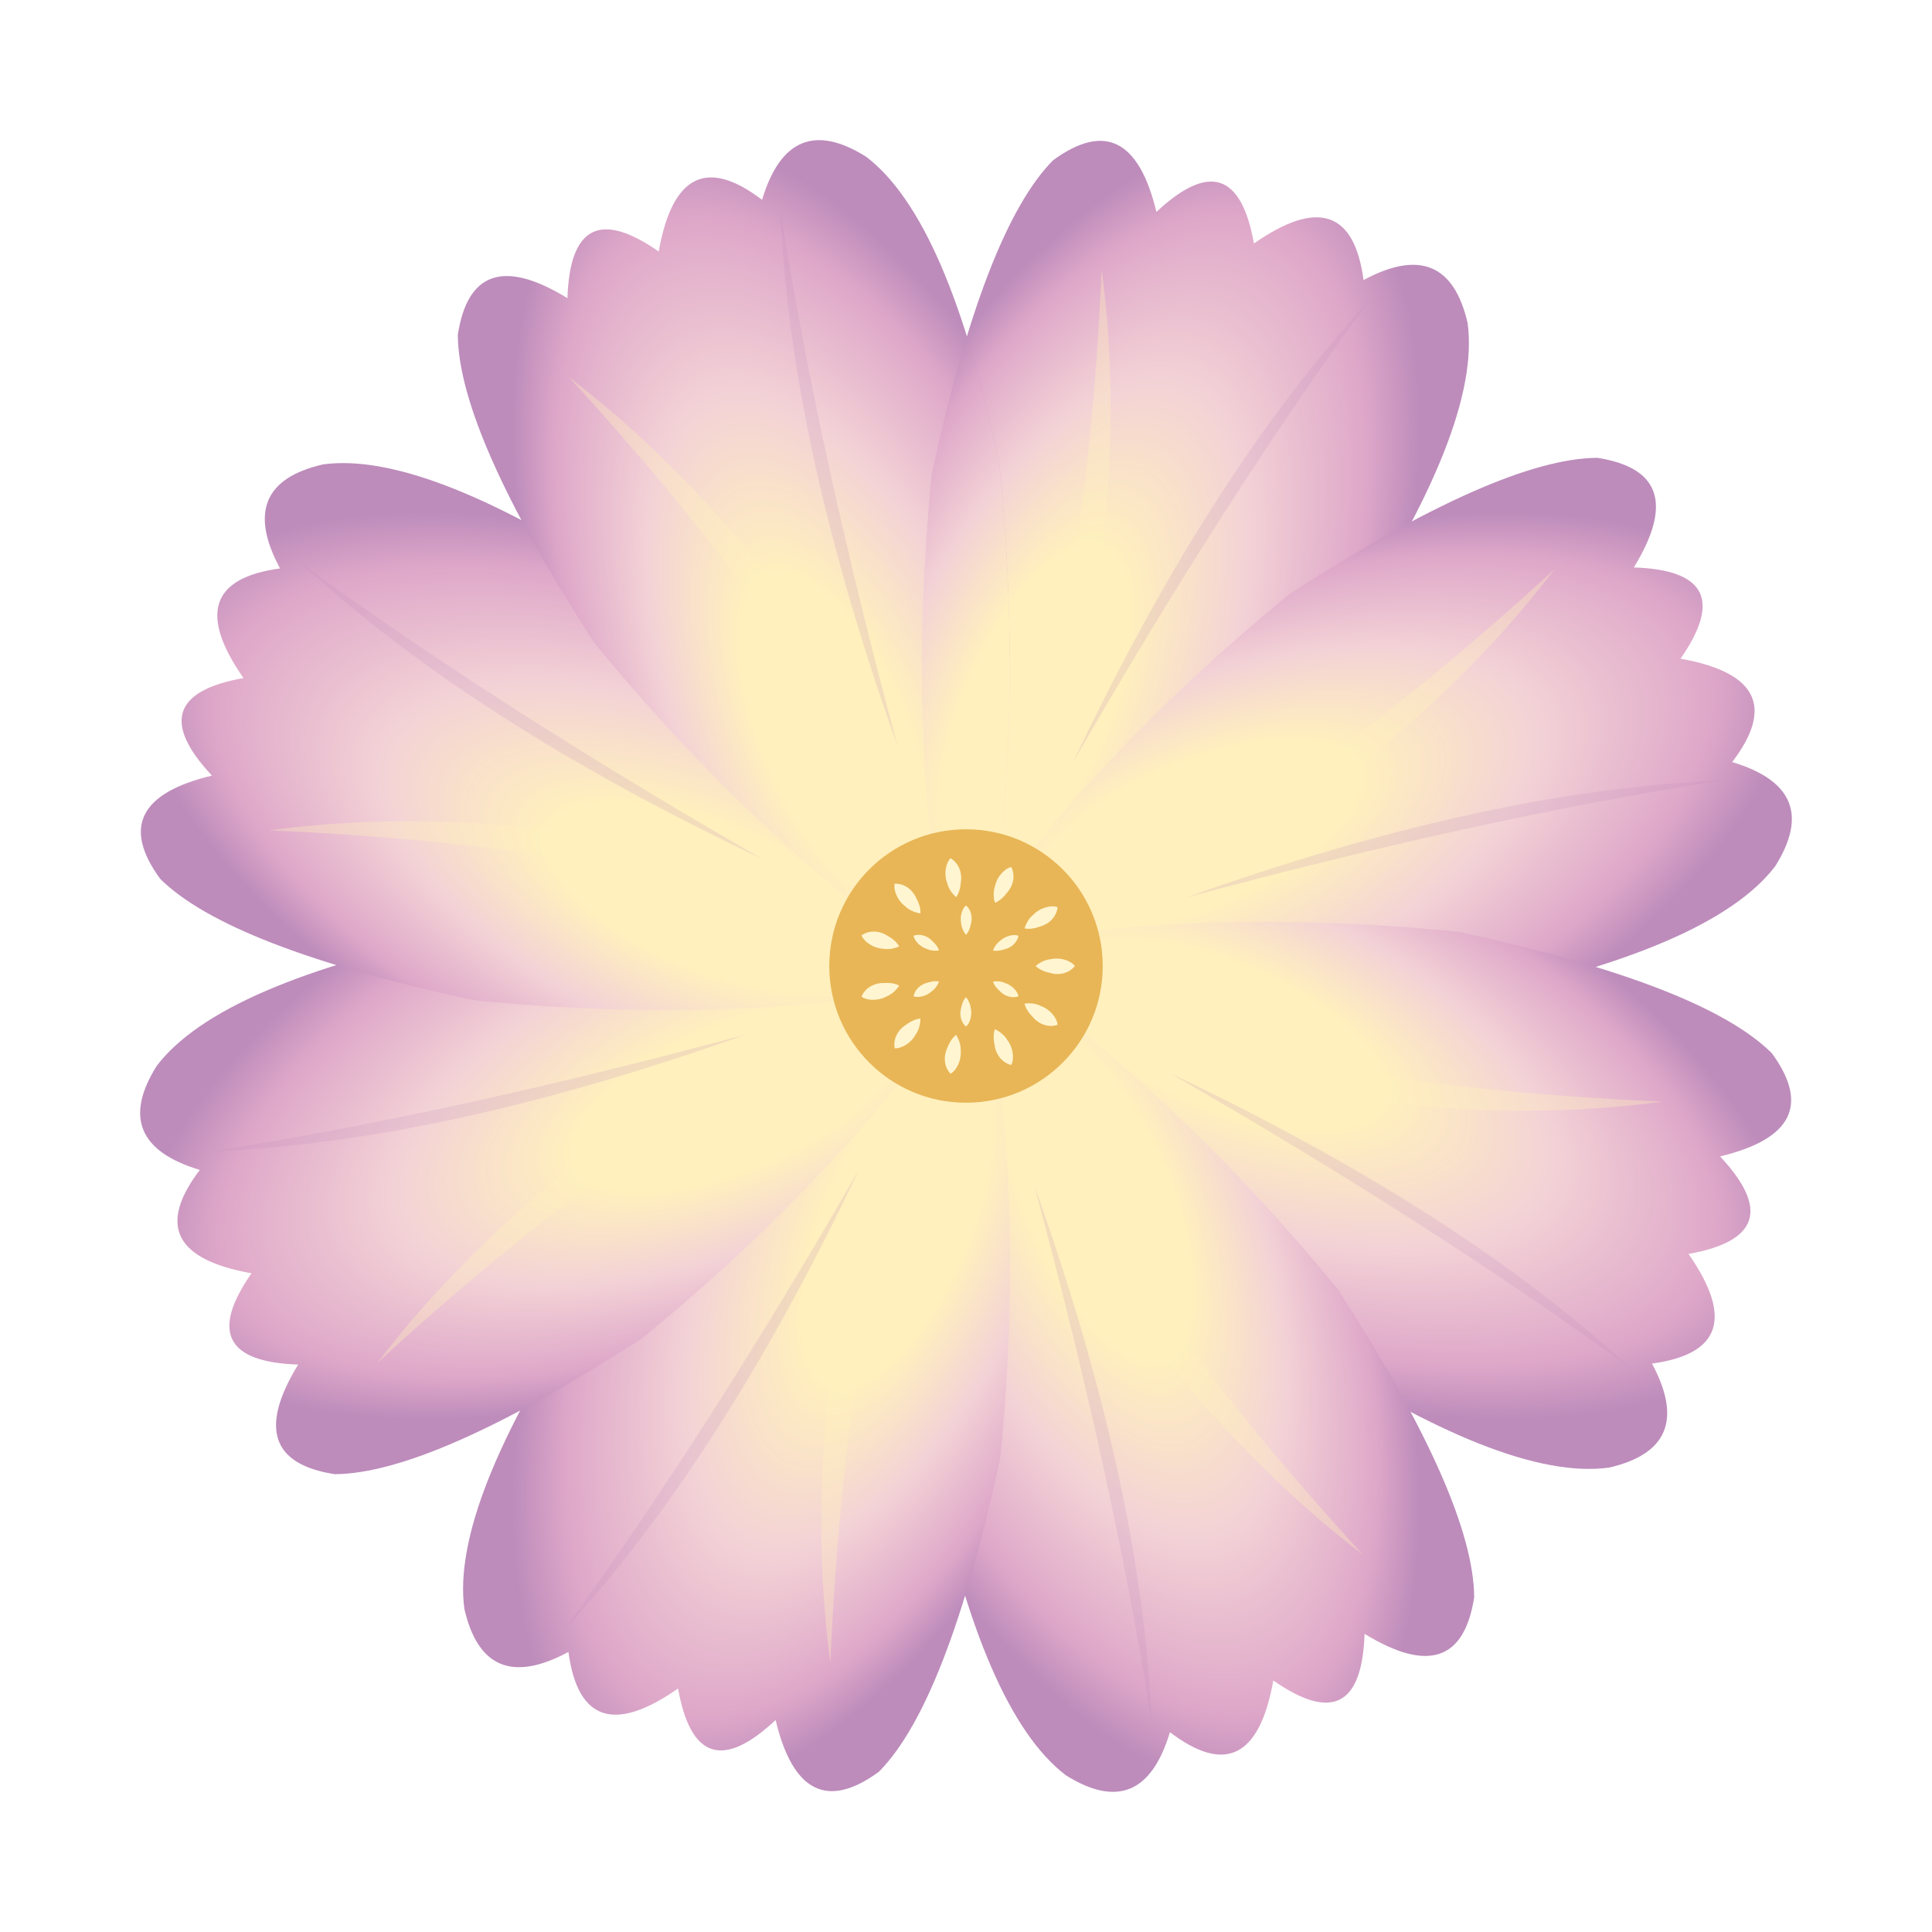
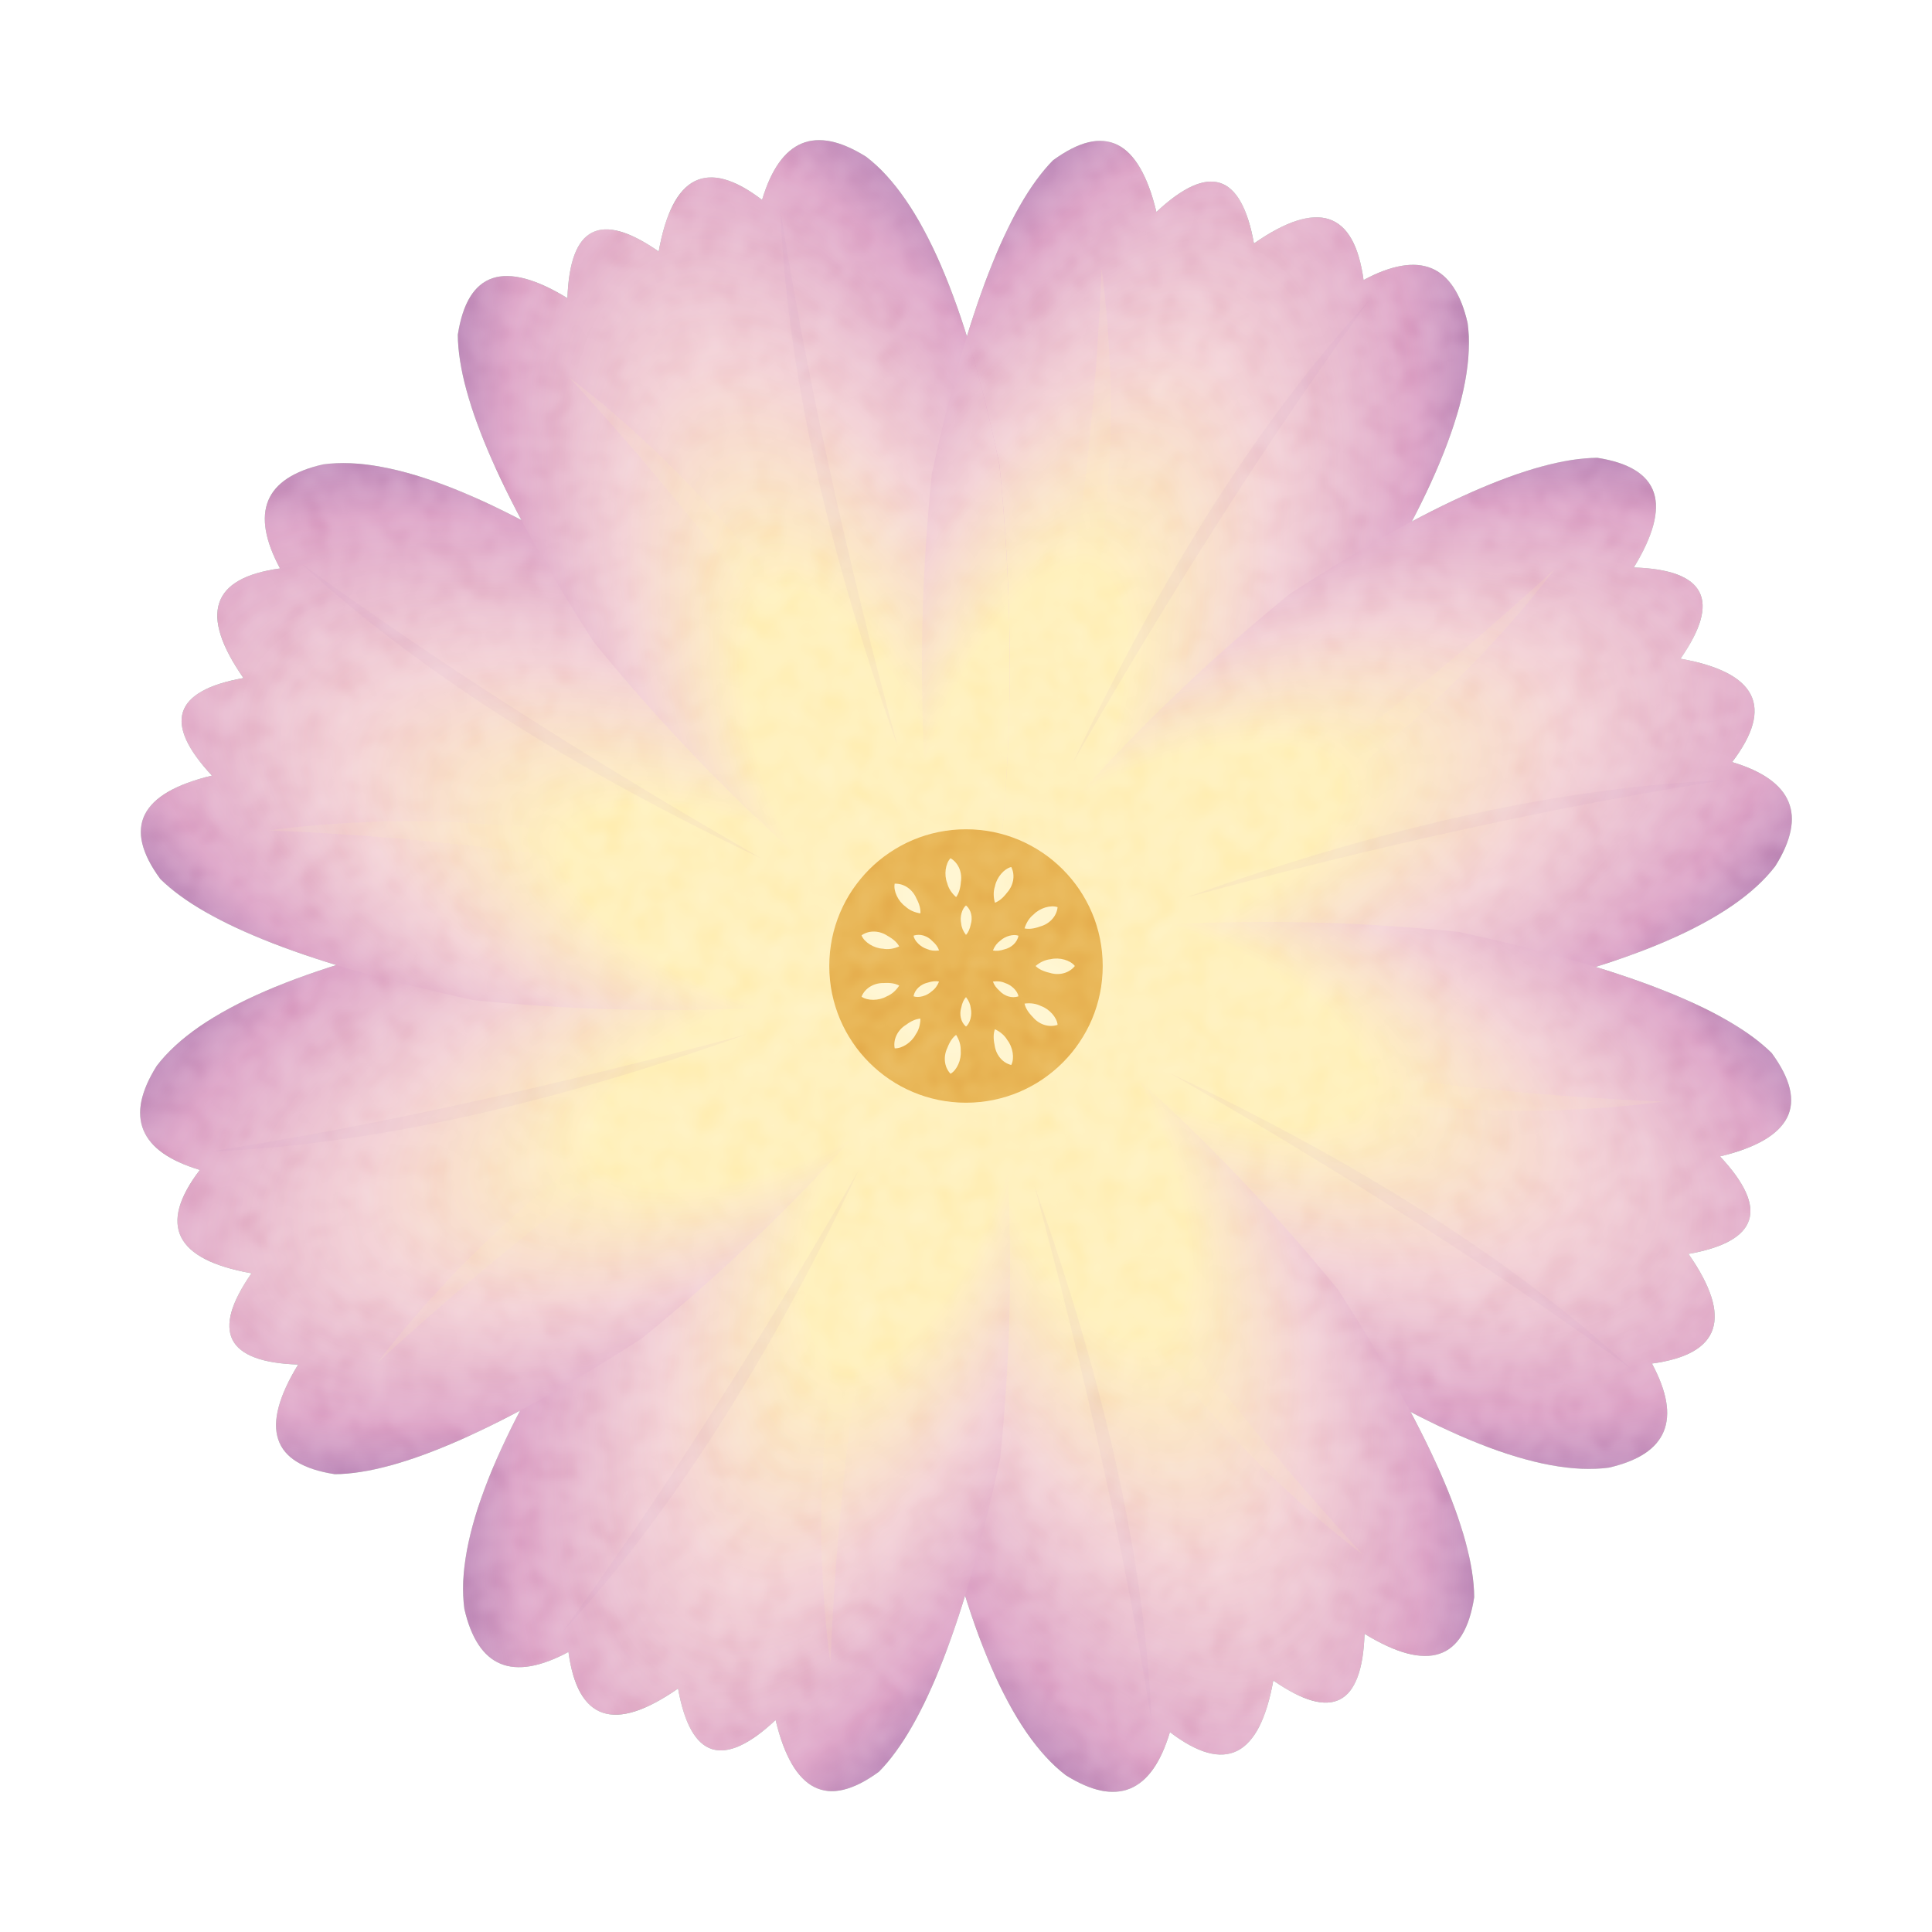
<svg xmlns="http://www.w3.org/2000/svg" viewBox="-1.18 -1.18 2.36 2.36" width="512" height="512" role="img">
  <defs>
-     <radialGradient id="ink0" gradientUnits="userSpaceOnUse" cx=".20" cy="0" r=".88" fx=".36" fy="-.13" gradientTransform="scale(1 1.30)">
+     <filter id="paper" x="-2%" y="-2%" width="104%" height="104%" color-interpolation-filters="sRGB">
+       <feTurbulence type="fractalNoise" baseFrequency="27" numOctaves="2" seed="19" />
+       <feColorMatrix values=".23 .17 .10 0 .25  .23 .17 .10 0 .25  .23 .17 .10 0 .25  0 0 0 0 1" />
+       <feBlend in2="SourceGraphic" mode="soft-light" />
+       <feComposite in2="SourceGraphic" operator="in" />
+     </filter>
+     <radialGradient id="ink0" gradientUnits="userSpaceOnUse" cx=".20" cy="0" r="1.02" fx=".28" fy="-.13" gradientTransform="scale(1 1.30)">
      <stop offset="0" stop-color="#fff0bd" />
      <stop offset=".24" stop-color="#fff0bd" />
      <stop offset=".55" stop-color="#f3d2d6" />
      <stop offset=".86" stop-color="#dea7c9" />
      <stop offset="1" stop-color="#bd8cbb" />
    </radialGradient>
    <path id="outline0" d="M-.04 0Q.22 -.54 .54 -.84Q.84 -1.01 .95 -.87Q1.05 -.68 .94 -.43Q1.06 -.26 .95 -.04Q1.07 .20 .96 .40Q1.05 .63 .96 .83Q.85 1.03 .55 .85Q.22 .54 -.04 0Z" />
    <clipPath id="cut0">
      <use href="#outline0" />
    </clipPath>
    <g id="petal0">
      <use href="#outline0" fill="url(#ink0)" />
      <g clip-path="url(#cut0)">
-         <path d="M.02 .06Q.44 -.07 .85 -.54Q.63 -.14 .32 .022Z" fill="#fff0bd" opacity=".35" />
-         <path d="M.28 .08Q.67 .14 .94 .45Q.65 .23 .28 .08Z" fill="#bd8cbb" opacity=".20" />
+         <path d="M.02 .06Q.44 -.07 .85 -.54Q.63 -.14 .32 .022Z" fill="#fff0bd" opacity=".13" />
+         <path d="M.28 .08Q.67 .14 .94 .45Q.65 .23 .28 .08Z" fill="#bd8cbb" opacity=".08" />
      </g>
    </g>
    <clipPath id="seam0">
      <path d="M-.04 0Q.22 -.54 .54 -.84Q.84 -1.01 .95 -.87Q1.05 -.68 .94 -.43Q1.06 -.26 .95 -.04Q1.07 .20 .96 .40Q1.05 .63 .96 .83Q.85 1.03 .55 .85Q.22 .54 -.04 0Z" transform="rotate(247.5) scale(1 0.32)" />
    </clipPath>
    <g id="blossom">
      <g>
        <use href="#petal0" transform="rotate(-67.5) scale(1 0.32)" />
        <use href="#petal0" transform="rotate(-22.5) scale(1 0.32)" />
        <use href="#petal0" transform="rotate(22.5) scale(1 0.32)" />
        <use href="#petal0" transform="rotate(67.5) scale(1 0.32)" />
        <use href="#petal0" transform="rotate(112.5) scale(1 0.32)" />
        <use href="#petal0" transform="rotate(157.5) scale(1 0.32)" />
        <use href="#petal0" transform="rotate(202.5) scale(1 0.32)" />
        <use href="#petal0" transform="rotate(247.5) scale(1 0.32)" />
        <g clip-path="url(#seam0)">
          <use href="#petal0" transform="rotate(-67.5) scale(1 0.32)" />
        </g>
      </g>
      <circle cx="0" cy="0" r="0.167" fill="#e8b657" />
      <path d="M0 -1C.55 -.69 .69 -.16 .49 .28Q.34 .76 0 1Q-.43 .64 -.49 .23C-.64 -.21 -.42 -.77 0 -1Z" fill="#fff5d1" transform="translate(0.109 0) rotate(90) scale(0.017 0.024)" />
      <path d="M0 -1C.55 -.69 .69 -.16 .49 .28Q.34 .76 0 1Q-.43 .64 -.49 .23C-.64 -.21 -.42 -.77 0 -1Z" fill="#fff5d1" transform="translate(0.0917 0.0589) rotate(122.7273) scale(0.017 0.024)" />
      <path d="M0 -1C.55 -.69 .69 -.16 .49 .28Q.34 .76 0 1Q-.43 .64 -.49 .23C-.64 -.21 -.42 -.77 0 -1Z" fill="#fff5d1" transform="translate(0.0453 0.0991) rotate(155.4545) scale(0.017 0.024)" />
      <path d="M0 -1C.55 -.69 .69 -.16 .49 .28Q.34 .76 0 1Q-.43 .64 -.49 .23C-.64 -.21 -.42 -.77 0 -1Z" fill="#fff5d1" transform="translate(-0.0155 0.1079) rotate(188.1818) scale(0.017 0.024)" />
      <path d="M0 -1C.55 -.69 .69 -.16 .49 .28Q.34 .76 0 1Q-.43 .64 -.49 .23C-.64 -.21 -.42 -.77 0 -1Z" fill="#fff5d1" transform="translate(-0.0714 0.0824) rotate(220.9091) scale(0.017 0.024)" />
      <path d="M0 -1C.55 -.69 .69 -.16 .49 .28Q.34 .76 0 1Q-.43 .64 -.49 .23C-.64 -.21 -.42 -.77 0 -1Z" fill="#fff5d1" transform="translate(-0.1046 0.0307) rotate(253.6364) scale(0.017 0.024)" />
      <path d="M0 -1C.55 -.69 .69 -.16 .49 .28Q.34 .76 0 1Q-.43 .64 -.49 .23C-.64 -.21 -.42 -.77 0 -1Z" fill="#fff5d1" transform="translate(-0.1046 -0.0307) rotate(286.3636) scale(0.017 0.024)" />
      <path d="M0 -1C.55 -.69 .69 -.16 .49 .28Q.34 .76 0 1Q-.43 .64 -.49 .23C-.64 -.21 -.42 -.77 0 -1Z" fill="#fff5d1" transform="translate(-0.0714 -0.0824) rotate(319.0909) scale(0.017 0.024)" />
      <path d="M0 -1C.55 -.69 .69 -.16 .49 .28Q.34 .76 0 1Q-.43 .64 -.49 .23C-.64 -.21 -.42 -.77 0 -1Z" fill="#fff5d1" transform="translate(-0.0155 -0.1079) rotate(351.8182) scale(0.017 0.024)" />
      <path d="M0 -1C.55 -.69 .69 -.16 .49 .28Q.34 .76 0 1Q-.43 .64 -.49 .23C-.64 -.21 -.42 -.77 0 -1Z" fill="#fff5d1" transform="translate(0.0453 -0.0991) rotate(384.5455) scale(0.017 0.024)" />
      <path d="M0 -1C.55 -.69 .69 -.16 .49 .28Q.34 .76 0 1Q-.43 .64 -.49 .23C-.64 -.21 -.42 -.77 0 -1Z" fill="#fff5d1" transform="translate(0.0917 -0.0589) rotate(417.2727) scale(0.017 0.024)" />
      <path d="M0 -1C.55 -.69 .69 -.16 .49 .28Q.34 .76 0 1Q-.43 .64 -.49 .23C-.64 -.21 -.42 -.77 0 -1Z" fill="#fff5d1" transform="translate(0.0485 0.028) rotate(120) scale(0.012 0.018)" />
      <path d="M0 -1C.55 -.69 .69 -.16 .49 .28Q.34 .76 0 1Q-.43 .64 -.49 .23C-.64 -.21 -.42 -.77 0 -1Z" fill="#fff5d1" transform="translate(0 0.056) rotate(180) scale(0.012 0.018)" />
      <path d="M0 -1C.55 -.69 .69 -.16 .49 .28Q.34 .76 0 1Q-.43 .64 -.49 .23C-.64 -.21 -.42 -.77 0 -1Z" fill="#fff5d1" transform="translate(-0.0485 0.028) rotate(240) scale(0.012 0.018)" />
      <path d="M0 -1C.55 -.69 .69 -.16 .49 .28Q.34 .76 0 1Q-.43 .64 -.49 .23C-.64 -.21 -.42 -.77 0 -1Z" fill="#fff5d1" transform="translate(-0.0485 -0.028) rotate(300) scale(0.012 0.018)" />
      <path d="M0 -1C.55 -.69 .69 -.16 .49 .28Q.34 .76 0 1Q-.43 .64 -.49 .23C-.64 -.21 -.42 -.77 0 -1Z" fill="#fff5d1" transform="translate(0 -0.056) rotate(360) scale(0.012 0.018)" />
      <path d="M0 -1C.55 -.69 .69 -.16 .49 .28Q.34 .76 0 1Q-.43 .64 -.49 .23C-.64 -.21 -.42 -.77 0 -1Z" fill="#fff5d1" transform="translate(0.0485 -0.028) rotate(420) scale(0.012 0.018)" />
    </g>
  </defs>
-   <use href="#blossom" transform="translate(0 0) rotate(0) scale(1 1)" />
+   <g filter="url(#paper)">
+     <use href="#blossom" transform="translate(0 0) rotate(0) scale(1 1)" />
+   </g>
</svg>
